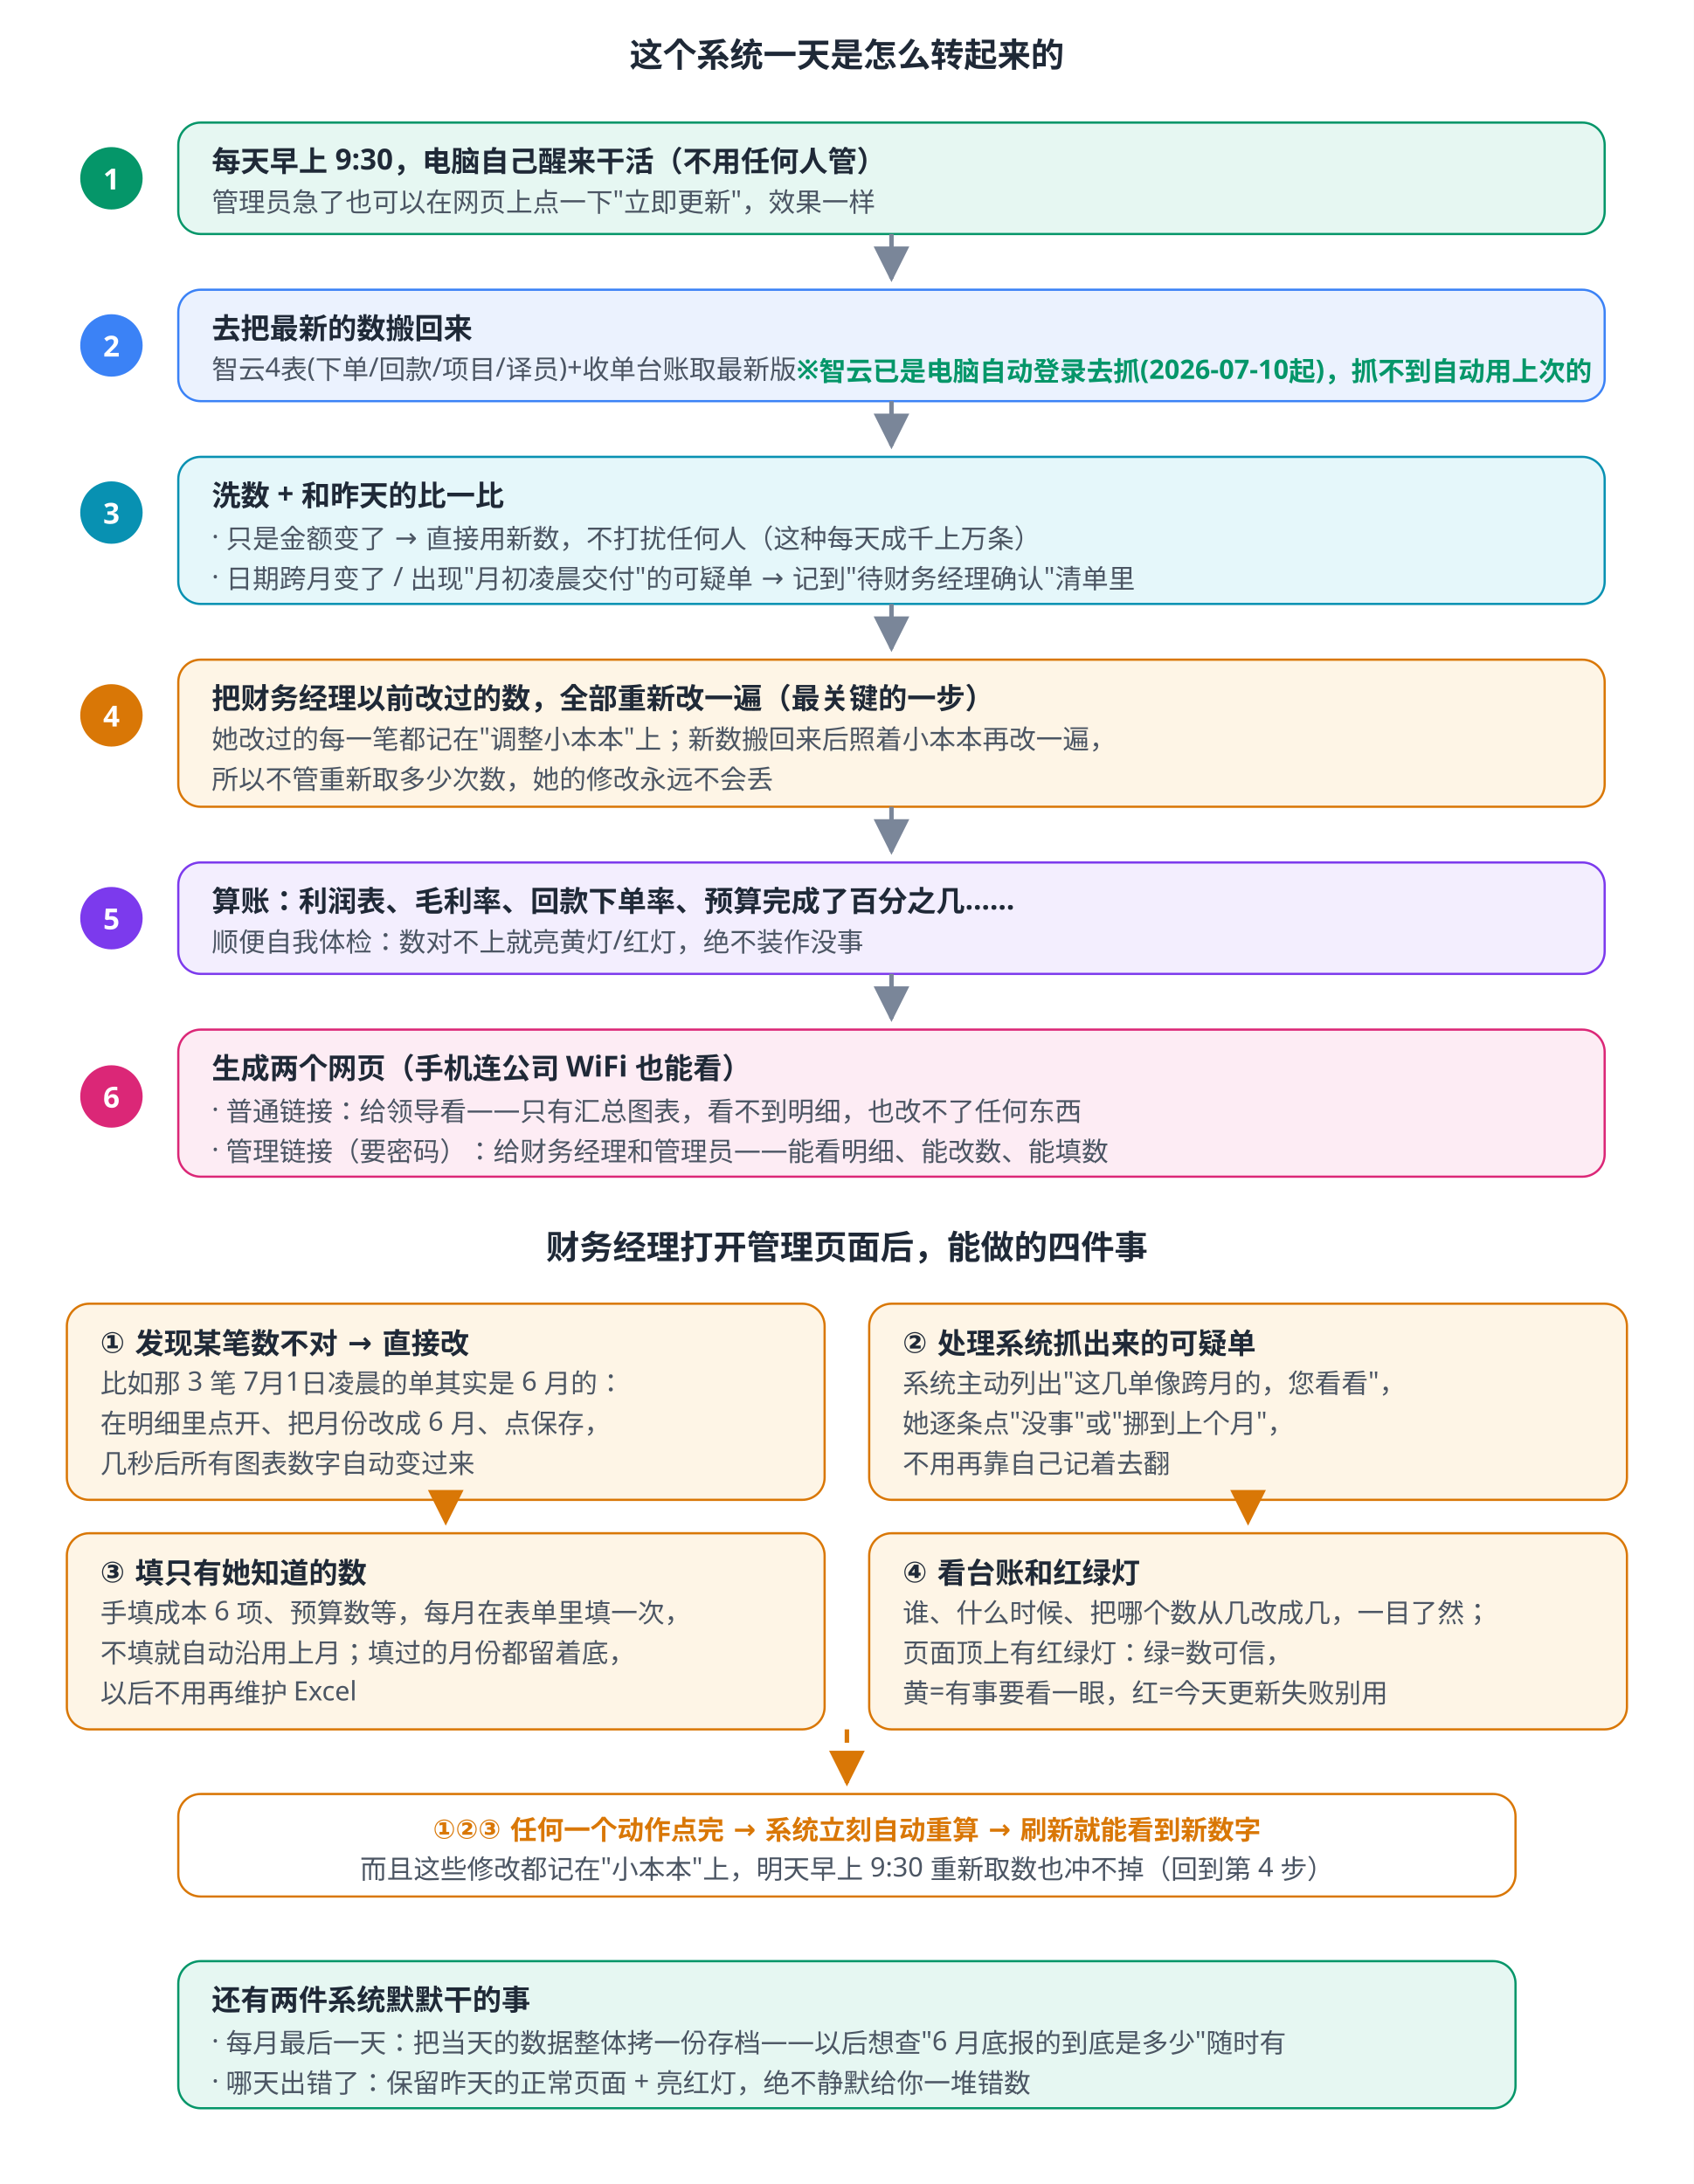
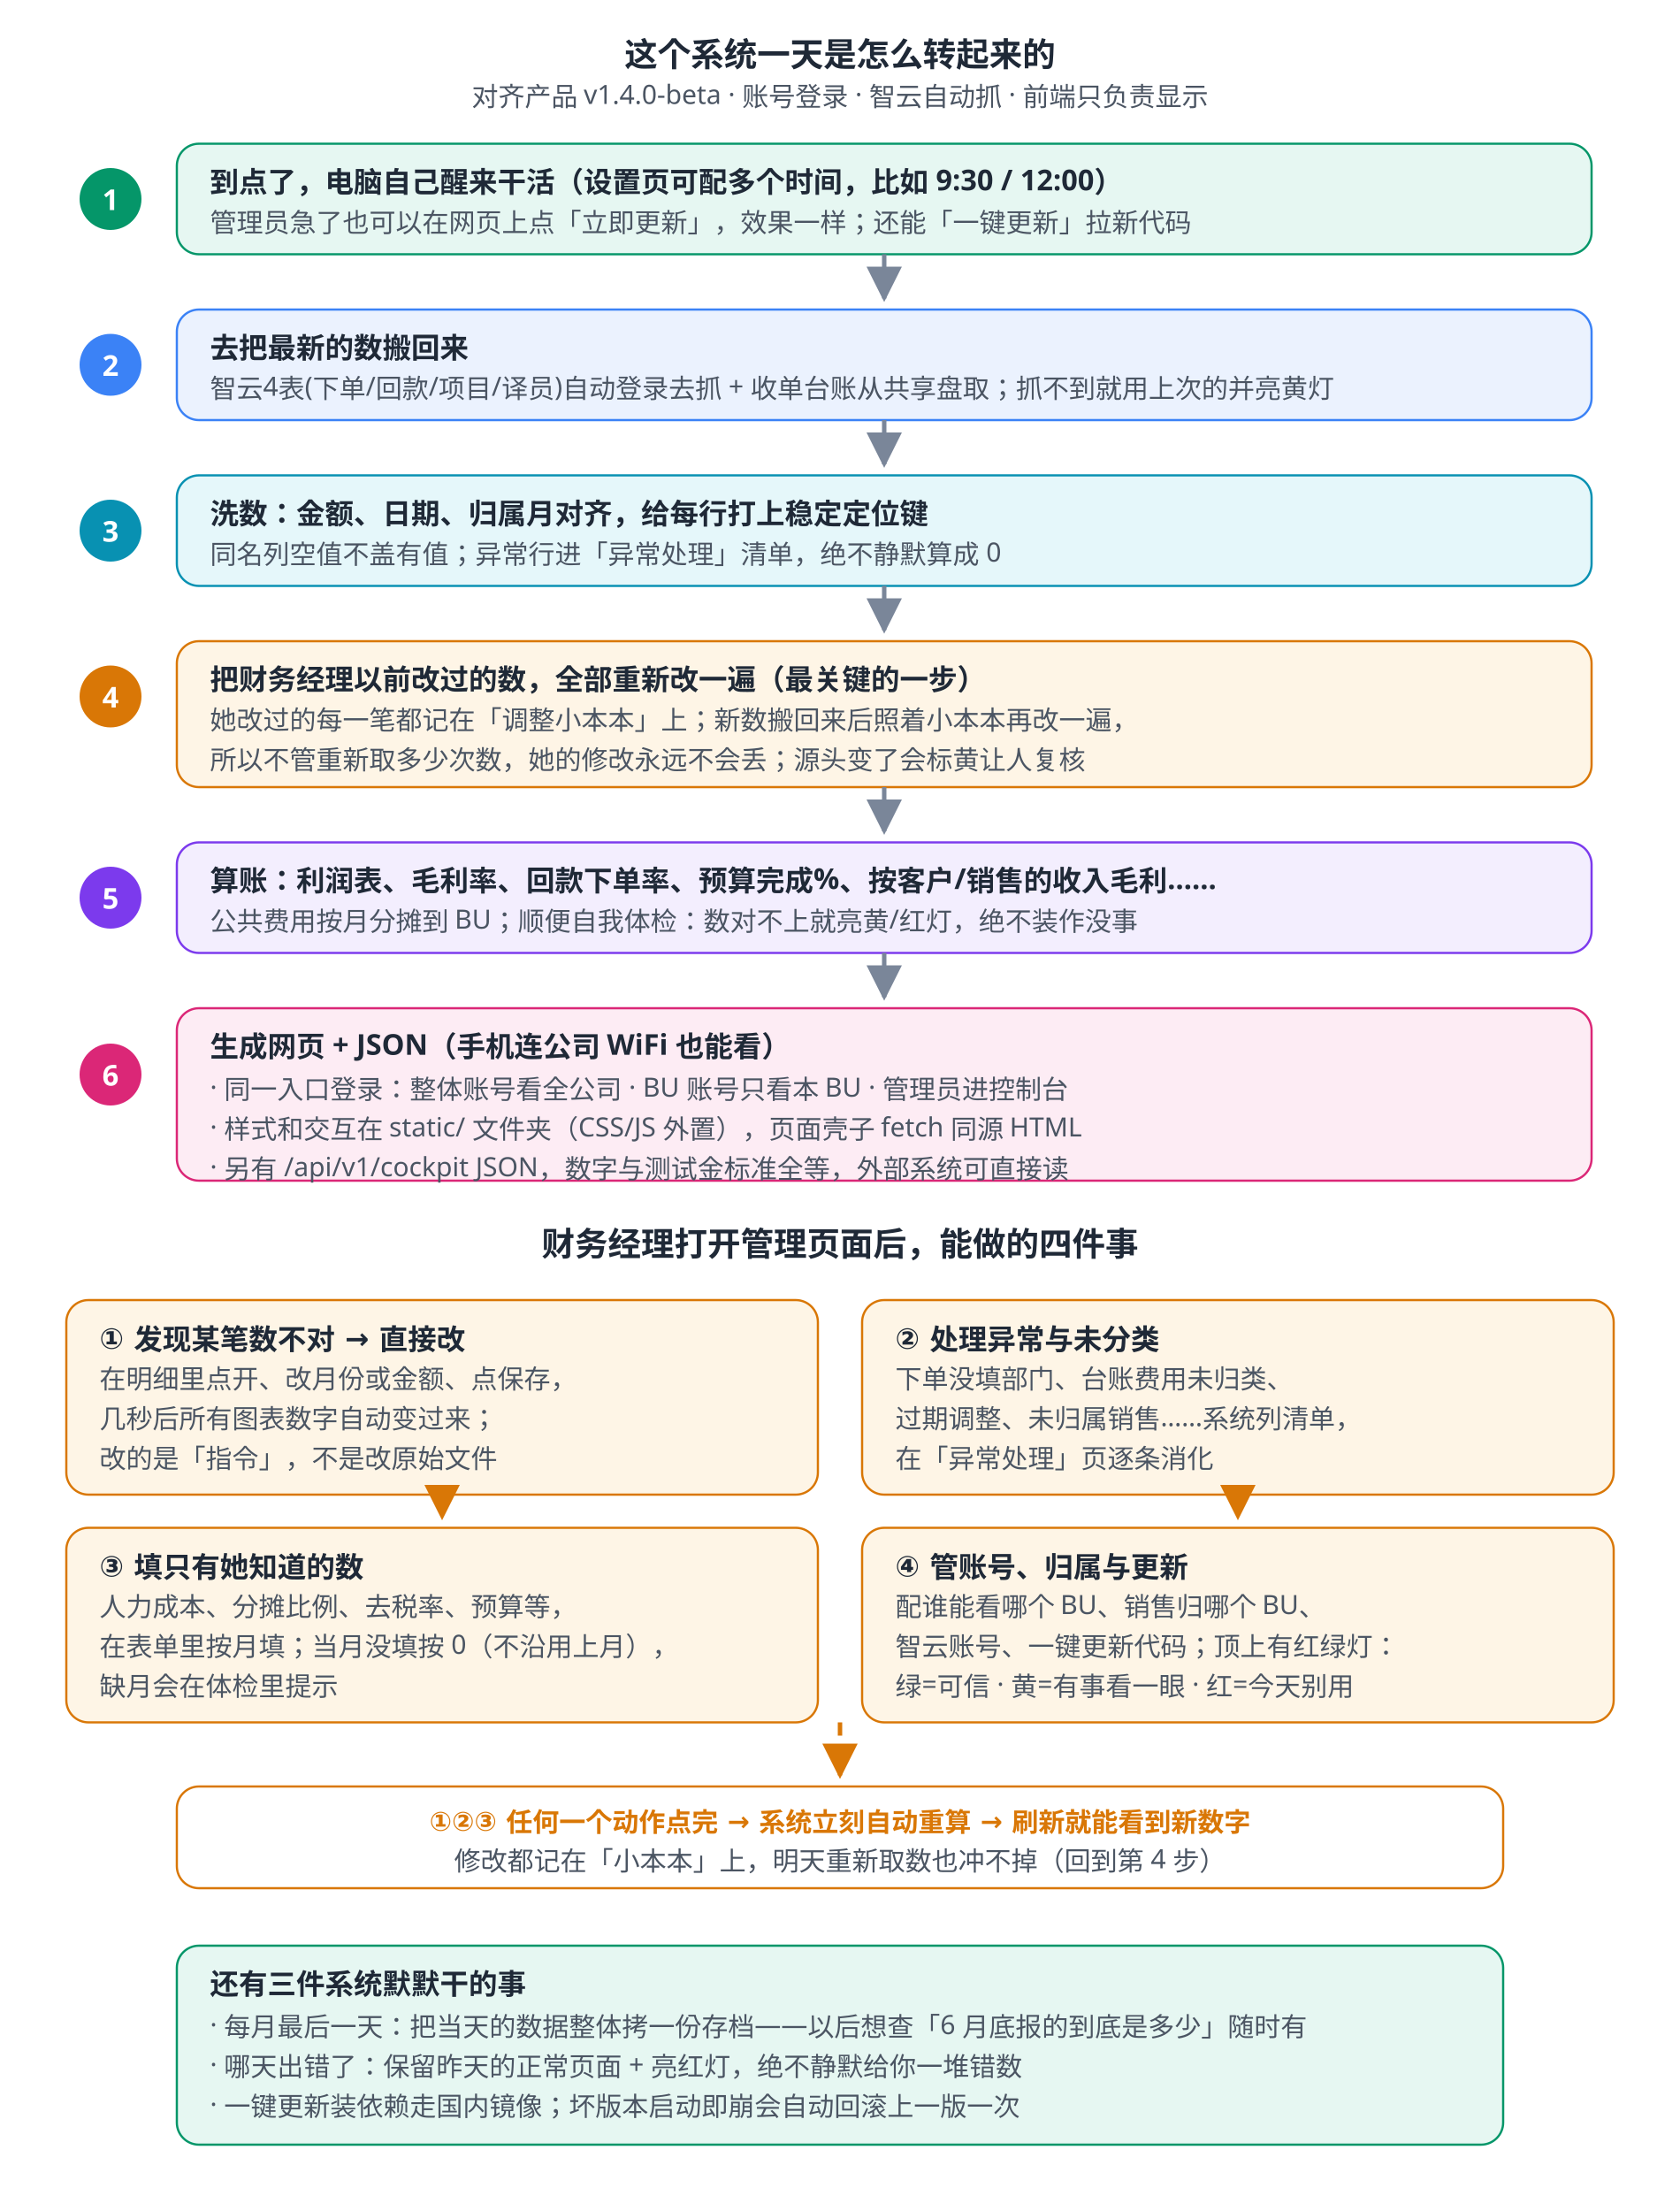
- <svg xmlns="http://www.w3.org/2000/svg" viewBox="0 0 760 980" role="img" font-family="system-ui, sans-serif">
+ <svg xmlns="http://www.w3.org/2000/svg" viewBox="0 0 760 1000" role="img" font-family="system-ui, sans-serif">
  <defs>
    <marker id="a" viewBox="0 0 10 10" refX="9" refY="5" markerWidth="8" markerHeight="8" orient="auto">
      <path d="M0 0L10 5L0 10z" fill="#7a8699" />
    </marker>
    <marker id="o" viewBox="0 0 10 10" refX="9" refY="5" markerWidth="8" markerHeight="8" orient="auto">
      <path d="M0 0L10 5L0 10z" fill="#d97706" />
    </marker>
  </defs>
  <style>
.big{fill:#1f2937;font-size:15px;font-weight:700}
.t{fill:#1f2937;font-size:13px;font-weight:600}
.s{fill:#4b5563;font-size:12px}
.step{fill:#ffffff;font-size:13px;font-weight:700}
.ln{stroke:#7a8699;stroke-width:2;fill:none;marker-end:url(#a)}
.lo{stroke:#d97706;stroke-width:2;fill:none;marker-end:url(#o);stroke-dasharray:6 4}
.ot{fill:#d97706;font-size:12px;font-weight:600}
</style>
-   <rect x="0" y="0" width="760" height="980" fill="#ffffff" />
+   <rect x="0" y="0" width="760" height="1000" fill="#ffffff" />
  <text x="380" y="30" class="big" text-anchor="middle">这个系统一天是怎么转起来的</text>
-   <circle cx="50" cy="80" r="14" fill="#059669" />
-   <text x="50" y="85" class="step" text-anchor="middle">1</text>
-   <rect x="80" y="55" width="640" height="50" rx="10" fill="#10b9811a" stroke="#059669" />
-   <text x="95" y="77" class="t">每天早上 9:30，电脑自己醒来干活（不用任何人管）</text>
-   <text x="95" y="95" class="s">管理员急了也可以在网页上点一下"立即更新"，效果一样</text>
-   <path class="ln" d="M400 105 L400 125" />
-   <circle cx="50" cy="155" r="14" fill="#3b82f6" />
-   <text x="50" y="160" class="step" text-anchor="middle">2</text>
-   <rect x="80" y="130" width="640" height="50" rx="10" fill="#3b82f61a" stroke="#3b82f6" />
-   <text x="95" y="152" class="t">去把最新的数搬回来</text>
-   <text x="95" y="170" class="s">智云4表(下单/回款/项目/译员)+收单台账取最新版<tspan fill="#059669" font-weight="700">　※智云已是电脑自动登录去抓(2026-07-10起)，抓不到自动用上次的</tspan>
-   </text>
-   <path class="ln" d="M400 180 L400 200" />
-   <circle cx="50" cy="230" r="14" fill="#0891b2" />
-   <text x="50" y="235" class="step" text-anchor="middle">3</text>
-   <rect x="80" y="205" width="640" height="66" rx="10" fill="#06b6d41a" stroke="#0891b2" />
-   <text x="95" y="227" class="t">洗数 + 和昨天的比一比</text>
-   <text x="95" y="245" class="s">· 只是金额变了 → 直接用新数，不打扰任何人（这种每天成千上万条）</text>
-   <text x="95" y="263" class="s">· 日期跨月变了 / 出现"月初凌晨交付"的可疑单 → 记到"待财务经理确认"清单里</text>
-   <path class="ln" d="M400 271 L400 291" />
-   <circle cx="50" cy="321" r="14" fill="#d97706" />
-   <text x="50" y="326" class="step" text-anchor="middle">4</text>
-   <rect x="80" y="296" width="640" height="66" rx="10" fill="#f59e0b1a" stroke="#d97706" />
-   <text x="95" y="318" class="t">把财务经理以前改过的数，全部重新改一遍（最关键的一步）</text>
-   <text x="95" y="336" class="s">她改过的每一笔都记在"调整小本本"上；新数搬回来后照着小本本再改一遍，</text>
-   <text x="95" y="354" class="s">所以不管重新取多少次数，她的修改永远不会丢</text>
-   <path class="ln" d="M400 362 L400 382" />
-   <circle cx="50" cy="412" r="14" fill="#7c3aed" />
-   <text x="50" y="417" class="step" text-anchor="middle">5</text>
-   <rect x="80" y="387" width="640" height="50" rx="10" fill="#8b5cf61a" stroke="#7c3aed" />
-   <text x="95" y="409" class="t">算账：利润表、毛利率、回款下单率、预算完成了百分之几……</text>
-   <text x="95" y="427" class="s">顺便自我体检：数对不上就亮黄灯/红灯，绝不装作没事</text>
-   <path class="ln" d="M400 437 L400 457" />
-   <circle cx="50" cy="492" r="14" fill="#db2777" />
-   <text x="50" y="497" class="step" text-anchor="middle">6</text>
-   <rect x="80" y="462" width="640" height="66" rx="10" fill="#ec48991a" stroke="#db2777" />
-   <text x="95" y="484" class="t">生成两个网页（手机连公司 WiFi 也能看）</text>
-   <text x="95" y="502" class="s">· 普通链接：给领导看——只有汇总图表，看不到明细，也改不了任何东西</text>
-   <text x="95" y="520" class="s">· 管理链接（要密码）：给财务经理和管理员——能看明细、能改数、能填数</text>
-   <text x="380" y="565" class="big" text-anchor="middle">财务经理打开管理页面后，能做的四件事</text>
-   <rect x="30" y="585" width="340" height="88" rx="10" fill="#f59e0b1a" stroke="#d97706" />
-   <text x="45" y="607" class="t">① 发现某笔数不对 → 直接改</text>
-   <text x="45" y="625" class="s">比如那 3 笔 7月1日凌晨的单其实是 6 月的：</text>
-   <text x="45" y="643" class="s">在明细里点开、把月份改成 6 月、点保存，</text>
-   <text x="45" y="661" class="s">几秒后所有图表数字自动变过来</text>
-   <rect x="390" y="585" width="340" height="88" rx="10" fill="#f59e0b1a" stroke="#d97706" />
-   <text x="405" y="607" class="t">② 处理系统抓出来的可疑单</text>
-   <text x="405" y="625" class="s">系统主动列出"这几单像跨月的，您看看"，</text>
-   <text x="405" y="643" class="s">她逐条点"没事"或"挪到上个月"，</text>
-   <text x="405" y="661" class="s">不用再靠自己记着去翻</text>
-   <rect x="30" y="688" width="340" height="88" rx="10" fill="#f59e0b1a" stroke="#d97706" />
-   <text x="45" y="710" class="t">③ 填只有她知道的数</text>
-   <text x="45" y="728" class="s">手填成本 6 项、预算数等，每月在表单里填一次，</text>
-   <text x="45" y="746" class="s">不填就自动沿用上月；填过的月份都留着底，</text>
-   <text x="45" y="764" class="s">以后不用再维护 Excel</text>
-   <rect x="390" y="688" width="340" height="88" rx="10" fill="#f59e0b1a" stroke="#d97706" />
-   <text x="405" y="710" class="t">④ 看台账和红绿灯</text>
-   <text x="405" y="728" class="s">谁、什么时候、把哪个数从几改成几，一目了然；</text>
-   <text x="405" y="746" class="s">页面顶上有红绿灯：绿=数可信，</text>
-   <text x="405" y="764" class="s">黄=有事要看一眼，红=今天更新失败别用</text>
-   <path class="lo" d="M200 673 L200 683" />
-   <path class="lo" d="M560 673 L560 683" />
-   <path class="lo" d="M380 776 L380 800" />
-   <rect x="80" y="805" width="600" height="46" rx="10" fill="#ffffff" stroke="#d97706" />
-   <text x="380" y="825" class="ot" text-anchor="middle">①②③ 任何一个动作点完 → 系统立刻自动重算 → 刷新就能看到新数字</text>
-   <text x="380" y="843" class="s" text-anchor="middle">而且这些修改都记在"小本本"上，明天早上 9:30 重新取数也冲不掉（回到第 4 步）</text>
-   <rect x="80" y="880" width="600" height="66" rx="10" fill="#10b9811a" stroke="#059669" />
-   <text x="95" y="902" class="t">还有两件系统默默干的事</text>
-   <text x="95" y="920" class="s">· 每月最后一天：把当天的数据整体拷一份存档——以后想查"6 月底报的到底是多少"随时有</text>
+   <text x="380" y="48" class="s" text-anchor="middle">对齐产品 v1.4.0-beta · 账号登录 · 智云自动抓 · 前端只负责显示</text>
+   <circle cx="50" cy="90" r="14" fill="#059669" />
+   <text x="50" y="95" class="step" text-anchor="middle">1</text>
+   <rect x="80" y="65" width="640" height="50" rx="10" fill="#10b9811a" stroke="#059669" />
+   <text x="95" y="87" class="t">到点了，电脑自己醒来干活（设置页可配多个时间，比如 9:30 / 12:00）</text>
+   <text x="95" y="105" class="s">管理员急了也可以在网页上点「立即更新」，效果一样；还能「一键更新」拉新代码</text>
+   <path class="ln" d="M400 115 L400 135" />
+   <circle cx="50" cy="165" r="14" fill="#3b82f6" />
+   <text x="50" y="170" class="step" text-anchor="middle">2</text>
+   <rect x="80" y="140" width="640" height="50" rx="10" fill="#3b82f61a" stroke="#3b82f6" />
+   <text x="95" y="162" class="t">去把最新的数搬回来</text>
+   <text x="95" y="180" class="s">智云4表(下单/回款/项目/译员)自动登录去抓 + 收单台账从共享盘取；抓不到就用上次的并亮黄灯</text>
+   <path class="ln" d="M400 190 L400 210" />
+   <circle cx="50" cy="240" r="14" fill="#0891b2" />
+   <text x="50" y="245" class="step" text-anchor="middle">3</text>
+   <rect x="80" y="215" width="640" height="50" rx="10" fill="#06b6d41a" stroke="#0891b2" />
+   <text x="95" y="237" class="t">洗数：金额、日期、归属月对齐，给每行打上稳定定位键</text>
+   <text x="95" y="255" class="s">同名列空值不盖有值；异常行进「异常处理」清单，绝不静默算成 0</text>
+   <path class="ln" d="M400 265 L400 285" />
+   <circle cx="50" cy="315" r="14" fill="#d97706" />
+   <text x="50" y="320" class="step" text-anchor="middle">4</text>
+   <rect x="80" y="290" width="640" height="66" rx="10" fill="#f59e0b1a" stroke="#d97706" />
+   <text x="95" y="312" class="t">把财务经理以前改过的数，全部重新改一遍（最关键的一步）</text>
+   <text x="95" y="330" class="s">她改过的每一笔都记在「调整小本本」上；新数搬回来后照着小本本再改一遍，</text>
+   <text x="95" y="348" class="s">所以不管重新取多少次数，她的修改永远不会丢；源头变了会标黄让人复核</text>
+   <path class="ln" d="M400 356 L400 376" />
+   <circle cx="50" cy="406" r="14" fill="#7c3aed" />
+   <text x="50" y="411" class="step" text-anchor="middle">5</text>
+   <rect x="80" y="381" width="640" height="50" rx="10" fill="#8b5cf61a" stroke="#7c3aed" />
+   <text x="95" y="403" class="t">算账：利润表、毛利率、回款下单率、预算完成%、按客户/销售的收入毛利……</text>
+   <text x="95" y="421" class="s">公共费用按月分摊到 BU；顺便自我体检：数对不上就亮黄/红灯，绝不装作没事</text>
+   <path class="ln" d="M400 431 L400 451" />
+   <circle cx="50" cy="486" r="14" fill="#db2777" />
+   <text x="50" y="491" class="step" text-anchor="middle">6</text>
+   <rect x="80" y="456" width="640" height="78" rx="10" fill="#ec48991a" stroke="#db2777" />
+   <text x="95" y="478" class="t">生成网页 + JSON（手机连公司 WiFi 也能看）</text>
+   <text x="95" y="496" class="s">· 同一入口登录：整体账号看全公司 · BU 账号只看本 BU · 管理员进控制台</text>
+   <text x="95" y="514" class="s">· 样式和交互在 static/ 文件夹（CSS/JS 外置），页面壳子 fetch 同源 HTML</text>
+   <text x="95" y="532" class="s">· 另有 /api/v1/cockpit JSON，数字与测试金标准全等，外部系统可直接读</text>
+   <text x="380" y="568" class="big" text-anchor="middle">财务经理打开管理页面后，能做的四件事</text>
+   <rect x="30" y="588" width="340" height="88" rx="10" fill="#f59e0b1a" stroke="#d97706" />
+   <text x="45" y="610" class="t">① 发现某笔数不对 → 直接改</text>
+   <text x="45" y="628" class="s">在明细里点开、改月份或金额、点保存，</text>
+   <text x="45" y="646" class="s">几秒后所有图表数字自动变过来；</text>
+   <text x="45" y="664" class="s">改的是「指令」，不是改原始文件</text>
+   <rect x="390" y="588" width="340" height="88" rx="10" fill="#f59e0b1a" stroke="#d97706" />
+   <text x="405" y="610" class="t">② 处理异常与未分类</text>
+   <text x="405" y="628" class="s">下单没填部门、台账费用未归类、</text>
+   <text x="405" y="646" class="s">过期调整、未归属销售……系统列清单，</text>
+   <text x="405" y="664" class="s">在「异常处理」页逐条消化</text>
+   <rect x="30" y="691" width="340" height="88" rx="10" fill="#f59e0b1a" stroke="#d97706" />
+   <text x="45" y="713" class="t">③ 填只有她知道的数</text>
+   <text x="45" y="731" class="s">人力成本、分摊比例、去税率、预算等，</text>
+   <text x="45" y="749" class="s">在表单里按月填；当月没填按 0（不沿用上月），</text>
+   <text x="45" y="767" class="s">缺月会在体检里提示</text>
+   <rect x="390" y="691" width="340" height="88" rx="10" fill="#f59e0b1a" stroke="#d97706" />
+   <text x="405" y="713" class="t">④ 管账号、归属与更新</text>
+   <text x="405" y="731" class="s">配谁能看哪个 BU、销售归哪个 BU、</text>
+   <text x="405" y="749" class="s">智云账号、一键更新代码；顶上有红绿灯：</text>
+   <text x="405" y="767" class="s">绿=可信 · 黄=有事看一眼 · 红=今天别用</text>
+   <path class="lo" d="M200 676 L200 686" />
+   <path class="lo" d="M560 676 L560 686" />
+   <path class="lo" d="M380 779 L380 803" />
+   <rect x="80" y="808" width="600" height="46" rx="10" fill="#ffffff" stroke="#d97706" />
+   <text x="380" y="828" class="ot" text-anchor="middle">①②③ 任何一个动作点完 → 系统立刻自动重算 → 刷新就能看到新数字</text>
+   <text x="380" y="846" class="s" text-anchor="middle">修改都记在「小本本」上，明天重新取数也冲不掉（回到第 4 步）</text>
+   <rect x="80" y="880" width="600" height="90" rx="10" fill="#10b9811a" stroke="#059669" />
+   <text x="95" y="902" class="t">还有三件系统默默干的事</text>
+   <text x="95" y="920" class="s">· 每月最后一天：把当天的数据整体拷一份存档——以后想查「6 月底报的到底是多少」随时有</text>
  <text x="95" y="938" class="s">· 哪天出错了：保留昨天的正常页面 + 亮红灯，绝不静默给你一堆错数</text>
+   <text x="95" y="956" class="s">· 一键更新装依赖走国内镜像；坏版本启动即崩会自动回滚上一版一次</text>
</svg>
